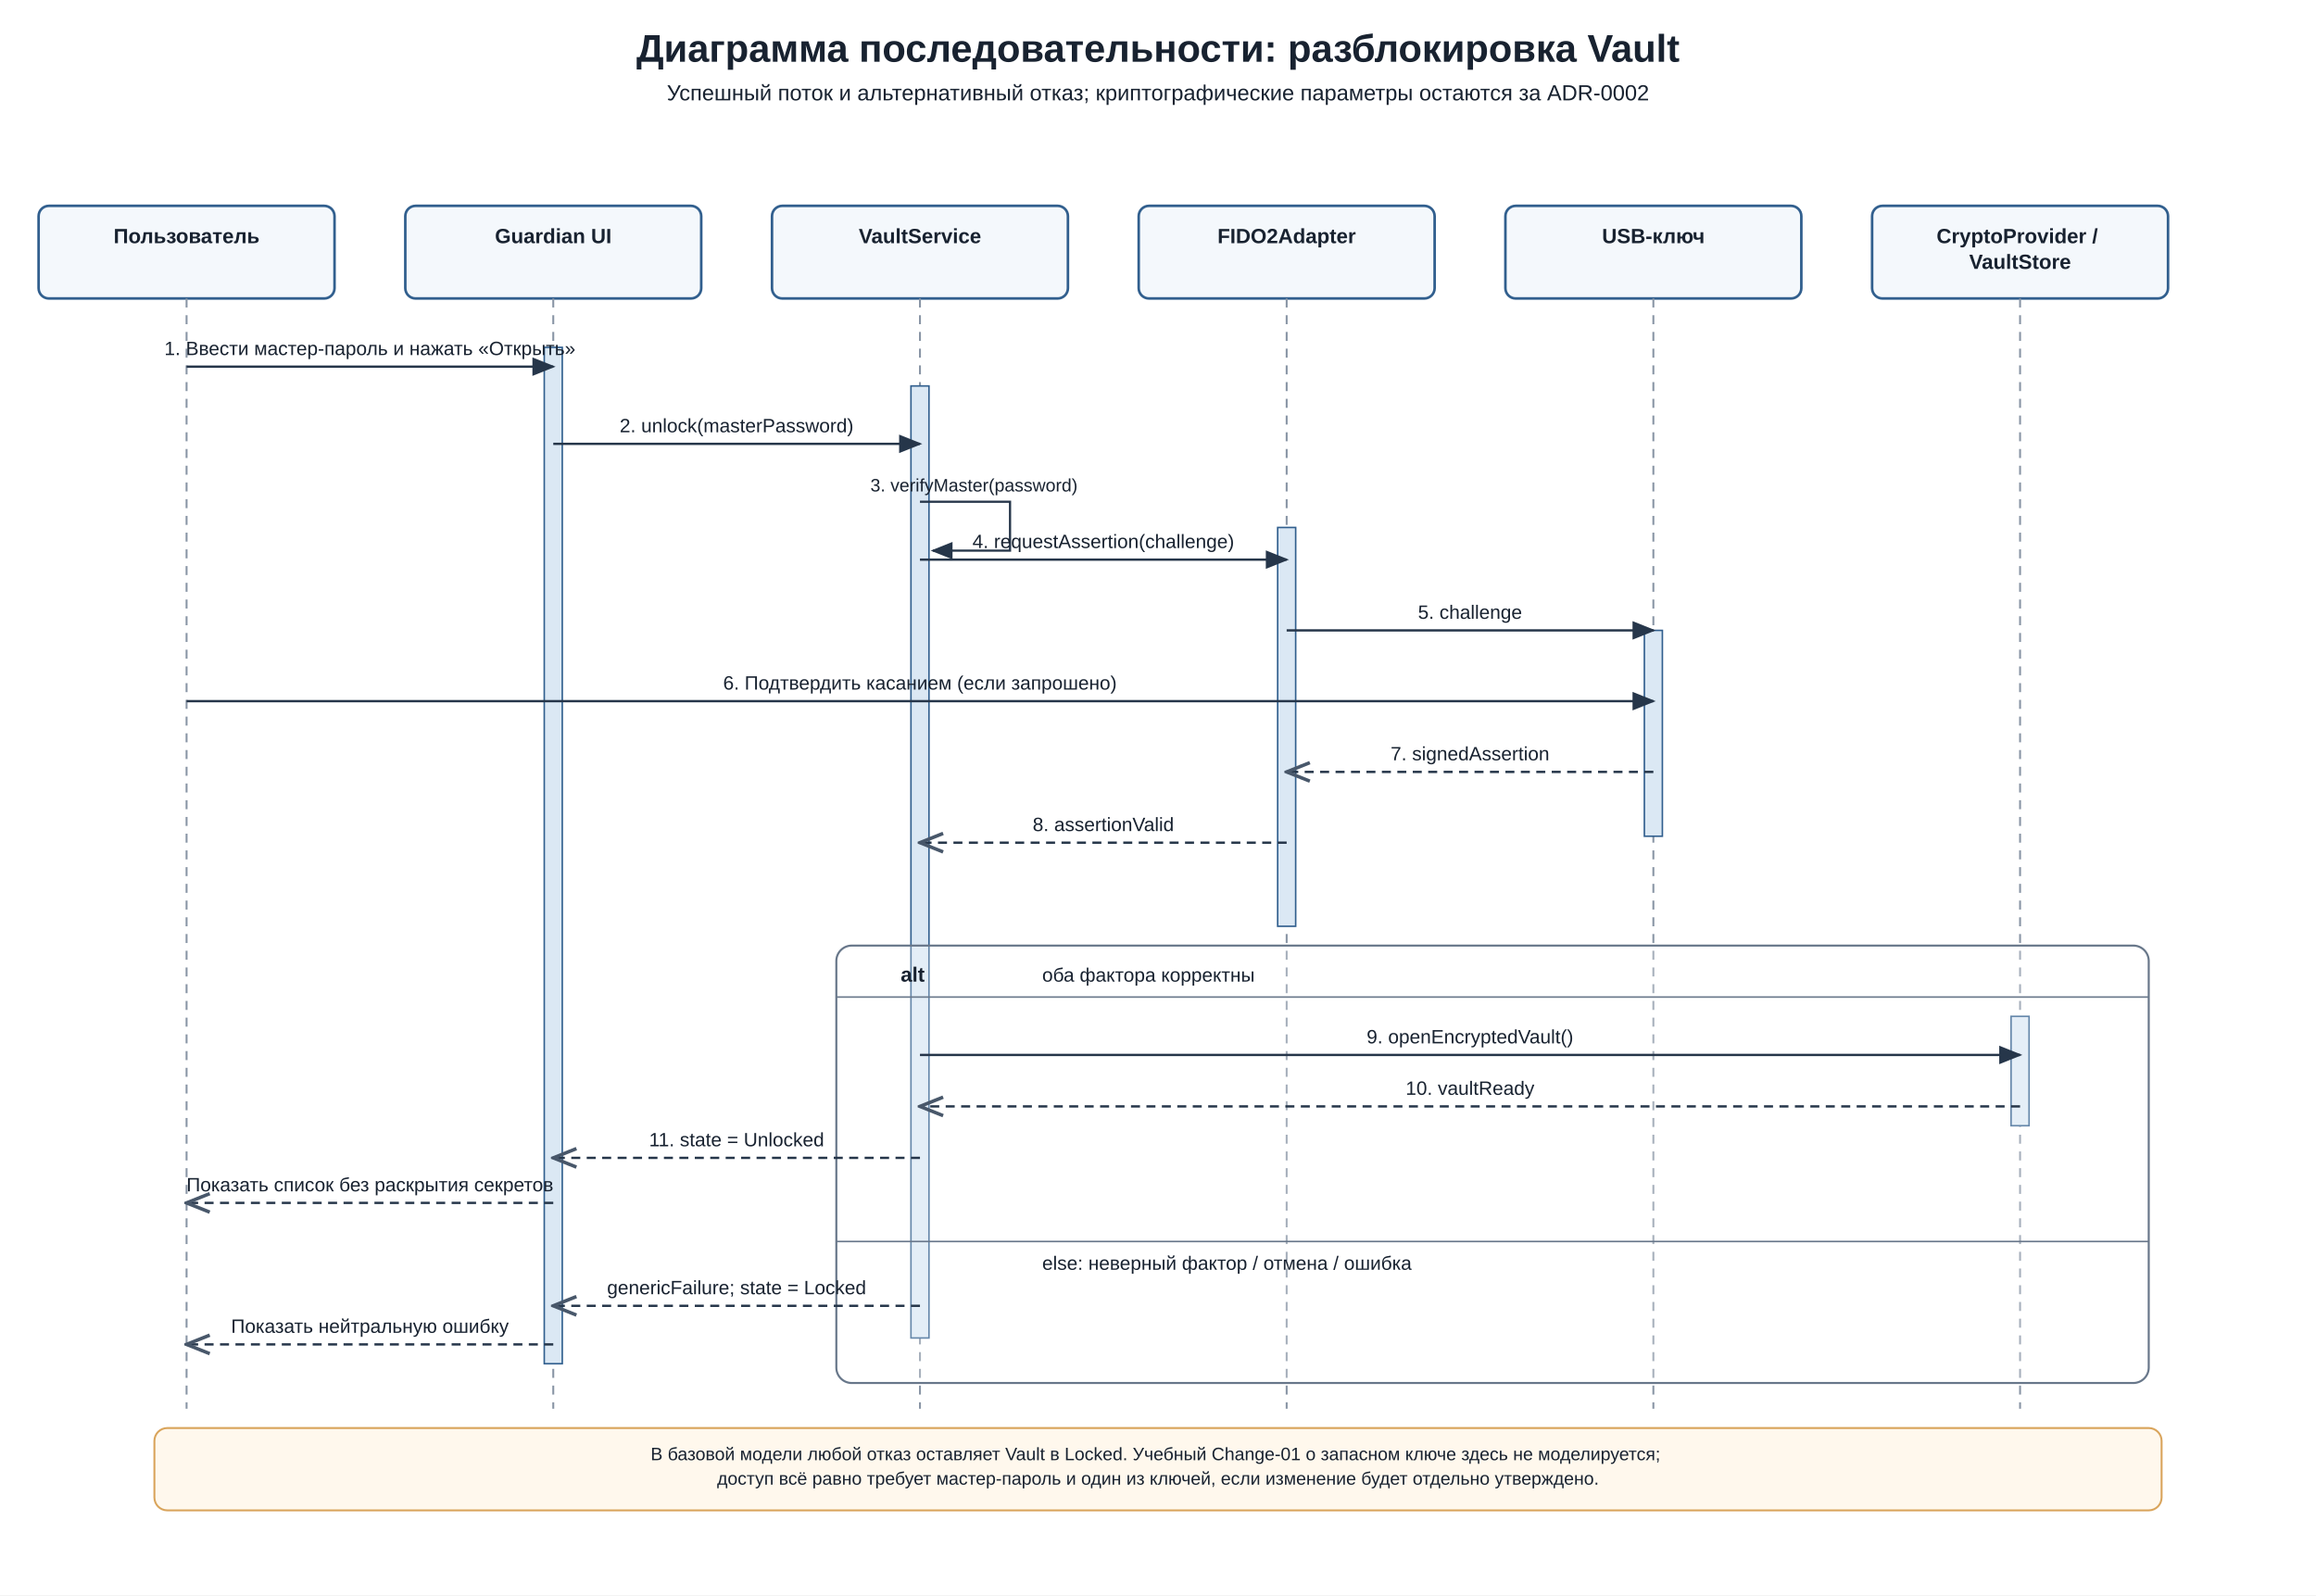
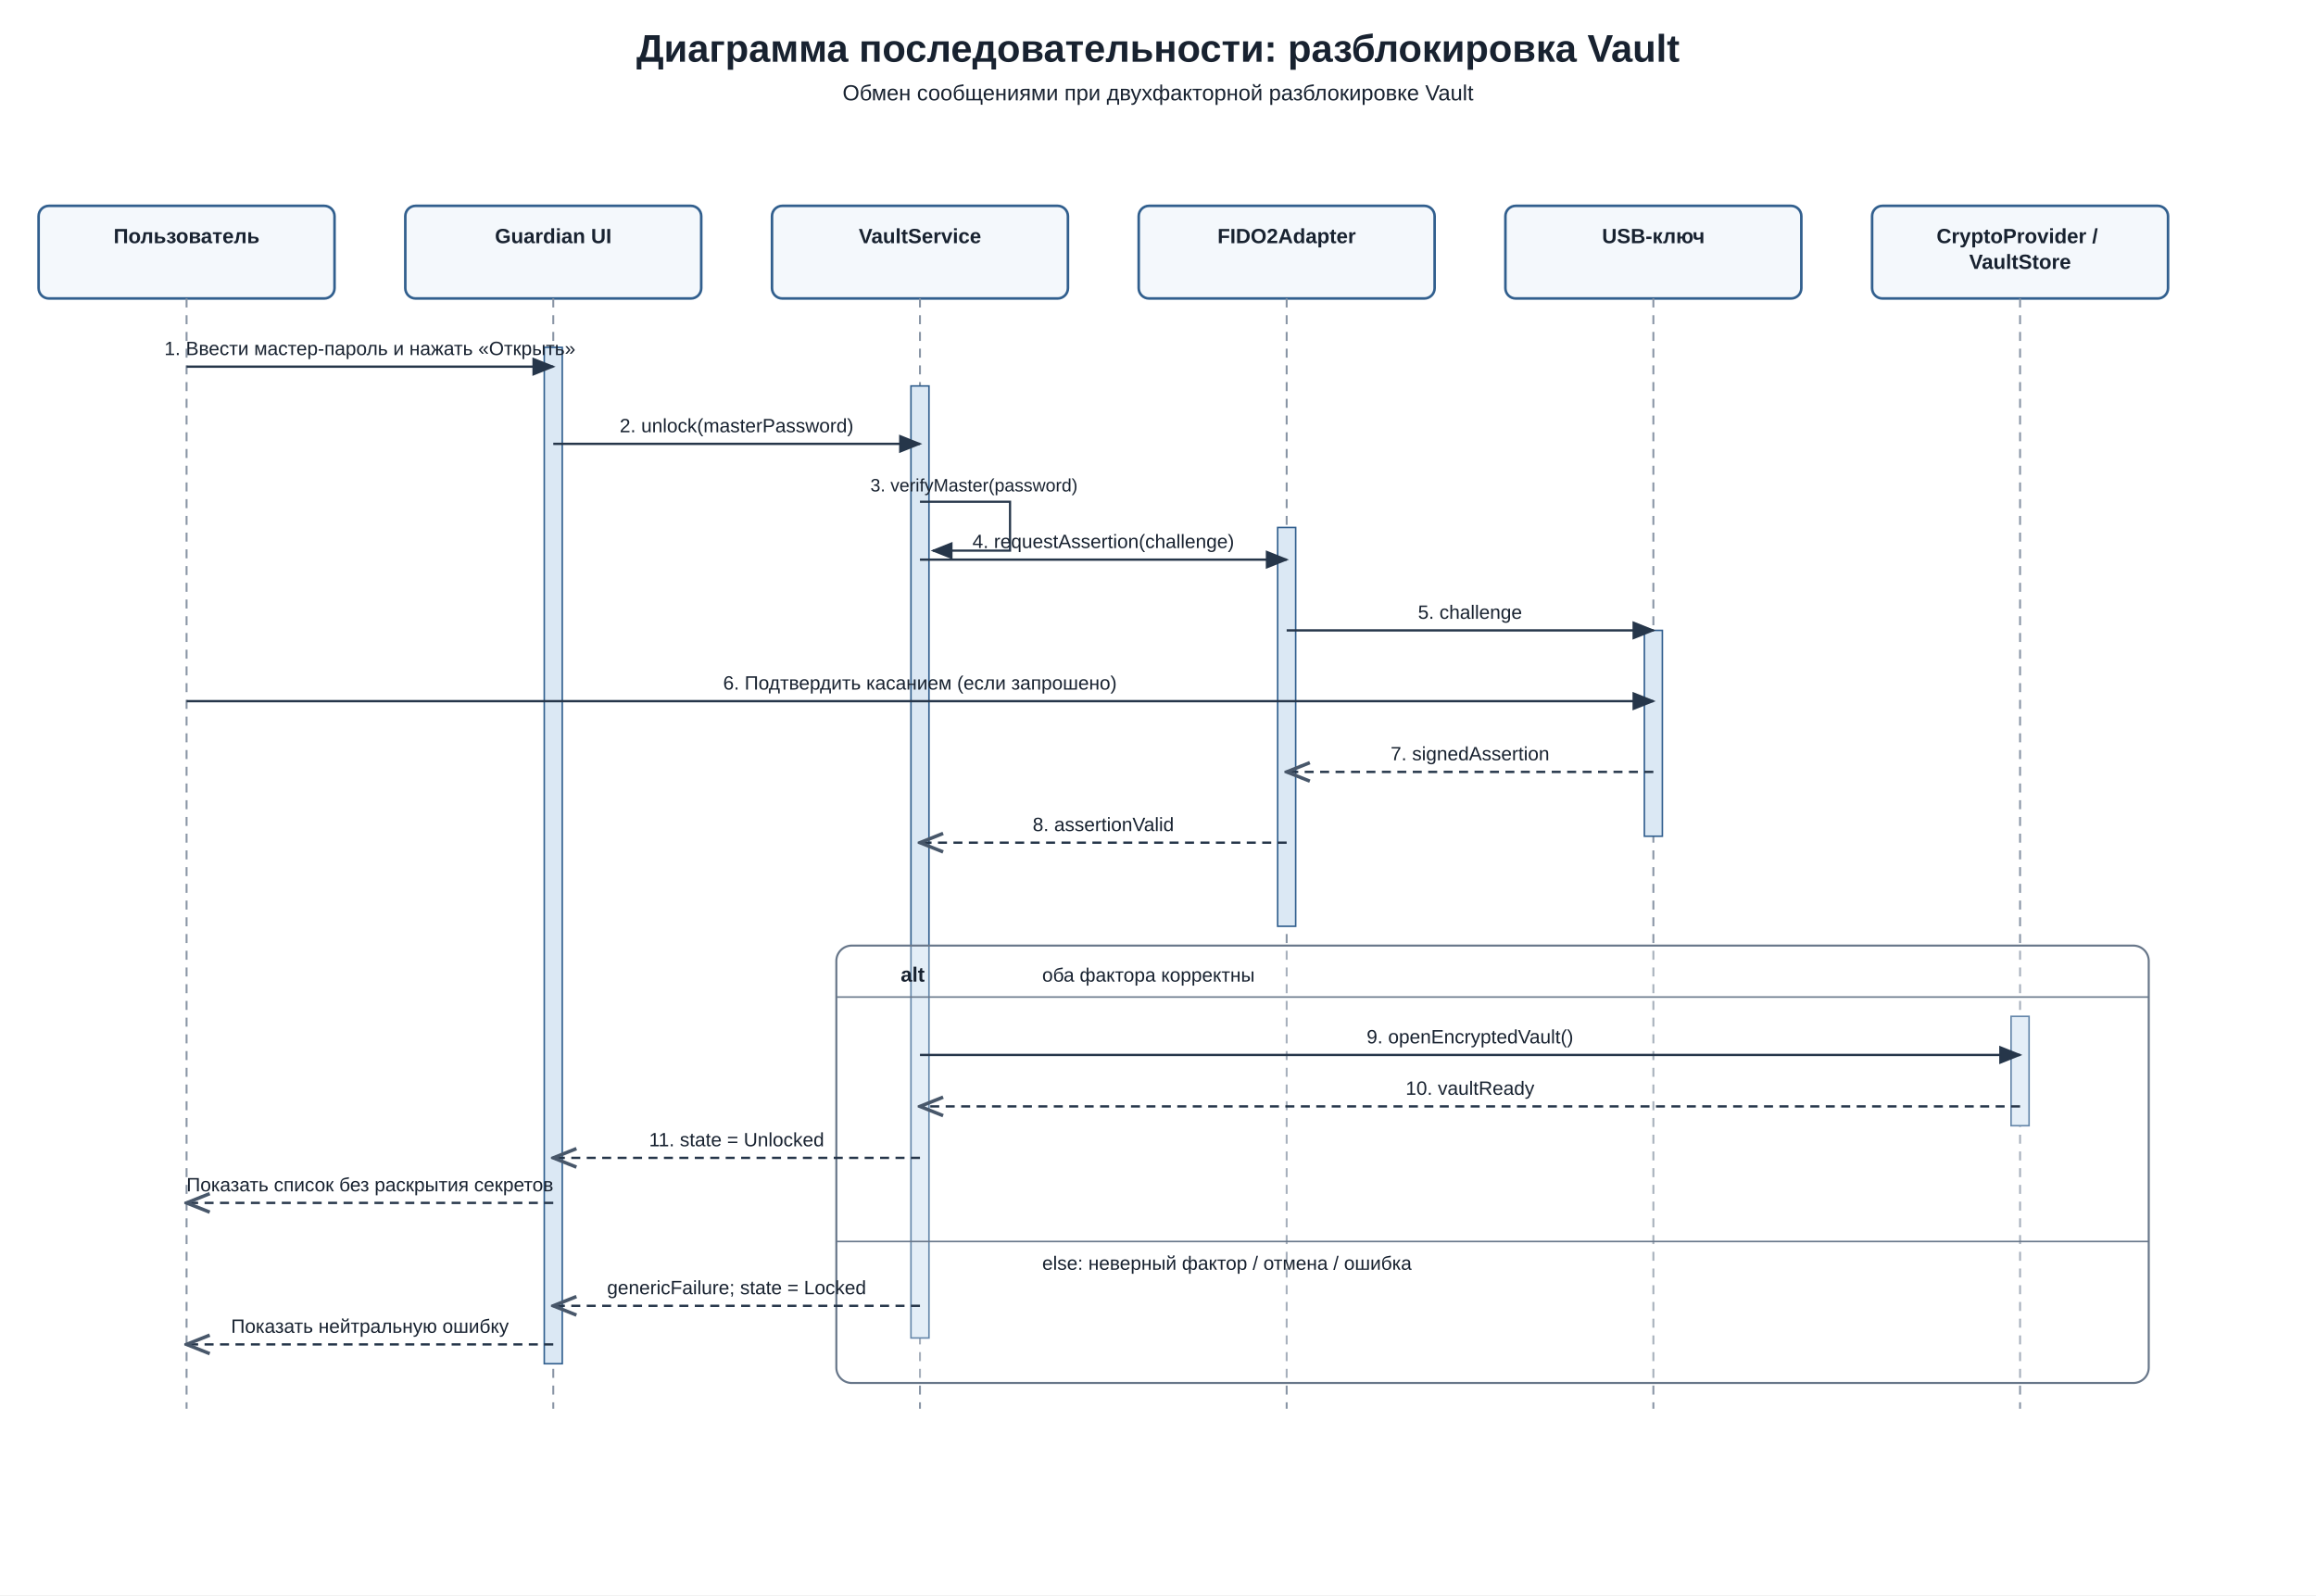
<svg xmlns="http://www.w3.org/2000/svg" width="1800" height="1240" viewBox="0 0 1800 1240">
  <defs>
    <marker id="arrow" markerWidth="10" markerHeight="8" refX="9" refY="4" orient="auto">
      <path d="M0,0 L10,4 L0,8 z" fill="#26364a" />
    </marker>
    <marker id="openArrow" markerWidth="12" markerHeight="10" refX="11" refY="5" orient="auto">
      <path d="M1,1 L11,5 L1,9" fill="none" stroke="#48576a" stroke-width="1.5" />
    </marker>
    <style>
    text { font-family: Arial, 'DejaVu Sans', sans-serif; fill: #182230; }
    .title { font-size: 30px; font-weight: 700; }
    .subtitle { font-size: 17px; fill: #566579; }
    .lane { font-size: 20px; font-weight: 700; fill: #26364a; }
    .label { font-size: 18px; }
    .small { font-size: 15px; }
    .tiny { font-size: 13px; }
  </style>
  </defs>
  <rect width="100%" height="100%" fill="#ffffff" />
  <text x="900.0" y="48" text-anchor="middle" class="title">Диаграмма последовательности: разблокировка Vault</text>
-   <text x="900.0" y="78" text-anchor="middle" font-size="17" font-weight="400" fill="#566579">Успешный поток и альтернативный отказ; криптографические параметры остаются за ADR-0002</text>
+   <text x="900.0" y="78" text-anchor="middle" font-size="17" font-weight="400" fill="#566579">Обмен сообщениями при двухфакторной разблокировке Vault</text>
  <rect x="30" y="160" width="230" height="72" rx="8" fill="#f4f8fc" stroke="#315f8e" stroke-width="2" />
  <text x="145" y="189" text-anchor="middle" font-size="16" font-weight="700" fill="#182230">
    <tspan x="145" dy="0">Пользователь</tspan>
  </text>
  <line x1="145" y1="232" x2="145" y2="1095" stroke="#8995a5" stroke-width="1.5" stroke-dasharray="7 6" />
  <rect x="315" y="160" width="230" height="72" rx="8" fill="#f4f8fc" stroke="#315f8e" stroke-width="2" />
  <text x="430" y="189" text-anchor="middle" font-size="16" font-weight="700" fill="#182230">
    <tspan x="430" dy="0">Guardian UI</tspan>
  </text>
  <line x1="430" y1="232" x2="430" y2="1095" stroke="#8995a5" stroke-width="1.5" stroke-dasharray="7 6" />
  <rect x="600" y="160" width="230" height="72" rx="8" fill="#f4f8fc" stroke="#315f8e" stroke-width="2" />
  <text x="715" y="189" text-anchor="middle" font-size="16" font-weight="700" fill="#182230">
    <tspan x="715" dy="0">VaultService</tspan>
  </text>
  <line x1="715" y1="232" x2="715" y2="1095" stroke="#8995a5" stroke-width="1.5" stroke-dasharray="7 6" />
  <rect x="885" y="160" width="230" height="72" rx="8" fill="#f4f8fc" stroke="#315f8e" stroke-width="2" />
  <text x="1000" y="189" text-anchor="middle" font-size="16" font-weight="700" fill="#182230">
    <tspan x="1000" dy="0">FIDO2Adapter</tspan>
  </text>
  <line x1="1000" y1="232" x2="1000" y2="1095" stroke="#8995a5" stroke-width="1.5" stroke-dasharray="7 6" />
  <rect x="1170" y="160" width="230" height="72" rx="8" fill="#f4f8fc" stroke="#315f8e" stroke-width="2" />
  <text x="1285" y="189" text-anchor="middle" font-size="16" font-weight="700" fill="#182230">
    <tspan x="1285" dy="0">USB-ключ</tspan>
  </text>
  <line x1="1285" y1="232" x2="1285" y2="1095" stroke="#8995a5" stroke-width="1.5" stroke-dasharray="7 6" />
  <rect x="1455" y="160" width="230" height="72" rx="8" fill="#f4f8fc" stroke="#315f8e" stroke-width="2" />
  <text x="1570" y="189" text-anchor="middle" font-size="16" font-weight="700" fill="#182230">
    <tspan x="1570" dy="0">CryptoProvider /</tspan>
    <tspan x="1570" dy="20">VaultStore</tspan>
  </text>
  <line x1="1570" y1="232" x2="1570" y2="1095" stroke="#8995a5" stroke-width="1.5" stroke-dasharray="7 6" />
  <rect x="423" y="270" width="14" height="790" fill="#dbe8f4" stroke="#315f8e" stroke-width="1.2" />
  <rect x="708" y="300" width="14" height="740" fill="#dbe8f4" stroke="#315f8e" stroke-width="1.2" />
  <rect x="993" y="410" width="14" height="310" fill="#dbe8f4" stroke="#315f8e" stroke-width="1.2" />
  <rect x="1278" y="490" width="14" height="160" fill="#dbe8f4" stroke="#315f8e" stroke-width="1.2" />
  <rect x="1563" y="790" width="14" height="85" fill="#dbe8f4" stroke="#315f8e" stroke-width="1.2" />
  <path d="M 145 285 L 430 285" fill="none" stroke="#26364a" stroke-width="1.8" marker-end="url(#arrow)" />
  <text x="287.5" y="276" text-anchor="middle" font-size="15" font-weight="500" fill="#182230">1. Ввести мастер-пароль и нажать «Открыть»</text>
  <path d="M 430 345 L 715 345" fill="none" stroke="#26364a" stroke-width="1.8" marker-end="url(#arrow)" />
  <text x="572.5" y="336" text-anchor="middle" font-size="15" font-weight="500" fill="#182230">2. unlock(masterPassword)</text>
  <path d="M 715 390 h 70 v 38 h -60" fill="none" stroke="#26364a" stroke-width="1.7" marker-end="url(#arrow)" />
  <text x="757" y="382" text-anchor="middle" font-size="14" font-weight="400" fill="#182230">3. verifyMaster(password)</text>
  <path d="M 715 435 L 1000 435" fill="none" stroke="#26364a" stroke-width="1.8" marker-end="url(#arrow)" />
  <text x="857.5" y="426" text-anchor="middle" font-size="15" font-weight="500" fill="#182230">4. requestAssertion(challenge)</text>
  <path d="M 1000 490 L 1285 490" fill="none" stroke="#26364a" stroke-width="1.8" marker-end="url(#arrow)" />
  <text x="1142.5" y="481" text-anchor="middle" font-size="15" font-weight="500" fill="#182230">5. challenge</text>
  <path d="M 145 545 L 1285 545" fill="none" stroke="#26364a" stroke-width="1.8" marker-end="url(#arrow)" />
  <text x="715.0" y="536" text-anchor="middle" font-size="15" font-weight="500" fill="#182230">6. Подтвердить касанием (если запрошено)</text>
  <path d="M 1285 600 L 1000 600" fill="none" stroke="#26364a" stroke-width="1.8" marker-end="url(#openArrow)" stroke-dasharray="7 5" />
  <text x="1142.5" y="591" text-anchor="middle" font-size="15" font-weight="500" fill="#182230">7. signedAssertion</text>
  <path d="M 1000 655 L 715 655" fill="none" stroke="#26364a" stroke-width="1.8" marker-end="url(#openArrow)" stroke-dasharray="7 5" />
  <text x="857.5" y="646" text-anchor="middle" font-size="15" font-weight="500" fill="#182230">8. assertionValid</text>
  <rect x="650" y="735" width="1020" height="340" rx="12" fill="#fff" fill-opacity="0.25" stroke="#68778a" stroke-width="1.6" />
  <path d="M 650 775 L 1670 775" stroke="#68778a" stroke-width="1.2" />
  <text x="700" y="763" text-anchor="start" font-size="16" font-weight="700" fill="#40536a">alt</text>
  <text x="810" y="763" text-anchor="start" font-size="15" font-weight="400" fill="#40536a">оба фактора корректны</text>
  <path d="M 715 820 L 1570 820" fill="none" stroke="#26364a" stroke-width="1.8" marker-end="url(#arrow)" />
  <text x="1142.5" y="811" text-anchor="middle" font-size="15" font-weight="500" fill="#182230">9. openEncryptedVault()</text>
  <path d="M 1570 860 L 715 860" fill="none" stroke="#26364a" stroke-width="1.8" marker-end="url(#openArrow)" stroke-dasharray="7 5" />
  <text x="1142.5" y="851" text-anchor="middle" font-size="15" font-weight="500" fill="#182230">10. vaultReady</text>
  <path d="M 715 900 L 430 900" fill="none" stroke="#26364a" stroke-width="1.8" marker-end="url(#openArrow)" stroke-dasharray="7 5" />
  <text x="572.5" y="891" text-anchor="middle" font-size="15" font-weight="500" fill="#182230">11. state = Unlocked</text>
  <path d="M 430 935 L 145 935" fill="none" stroke="#26364a" stroke-width="1.8" marker-end="url(#openArrow)" stroke-dasharray="7 5" />
  <text x="287.5" y="926" text-anchor="middle" font-size="15" font-weight="500" fill="#182230">Показать список без раскрытия секретов</text>
  <path d="M 650 965 L 1670 965" stroke="#68778a" stroke-width="1.2" />
  <text x="810" y="987" text-anchor="start" font-size="15" font-weight="400" fill="#8b3a31">else: неверный фактор / отмена / ошибка</text>
  <path d="M 715 1015 L 430 1015" fill="none" stroke="#26364a" stroke-width="1.8" marker-end="url(#openArrow)" stroke-dasharray="7 5" />
  <text x="572.5" y="1006" text-anchor="middle" font-size="15" font-weight="500" fill="#182230">genericFailure; state = Locked</text>
  <path d="M 430 1045 L 145 1045" fill="none" stroke="#26364a" stroke-width="1.8" marker-end="url(#openArrow)" stroke-dasharray="7 5" />
  <text x="287.5" y="1036" text-anchor="middle" font-size="15" font-weight="500" fill="#182230">Показать нейтральную ошибку</text>
-   <rect x="120" y="1110" width="1560" height="64" rx="10" fill="#fff8ed" stroke="#d9a45b" stroke-width="1.5" />
-   <text x="900" y="1135" text-anchor="middle" font-size="14" font-weight="400" fill="#182230">
-     <tspan x="900" dy="0">В базовой модели любой отказ оставляет Vault в Locked. Учебный Change-01 о запасном ключе здесь не моделируется;</tspan>
-     <tspan x="900" dy="19">доступ всё равно требует мастер-пароль и один из ключей, если изменение будет отдельно утверждено.</tspan>
-   </text>
</svg>
